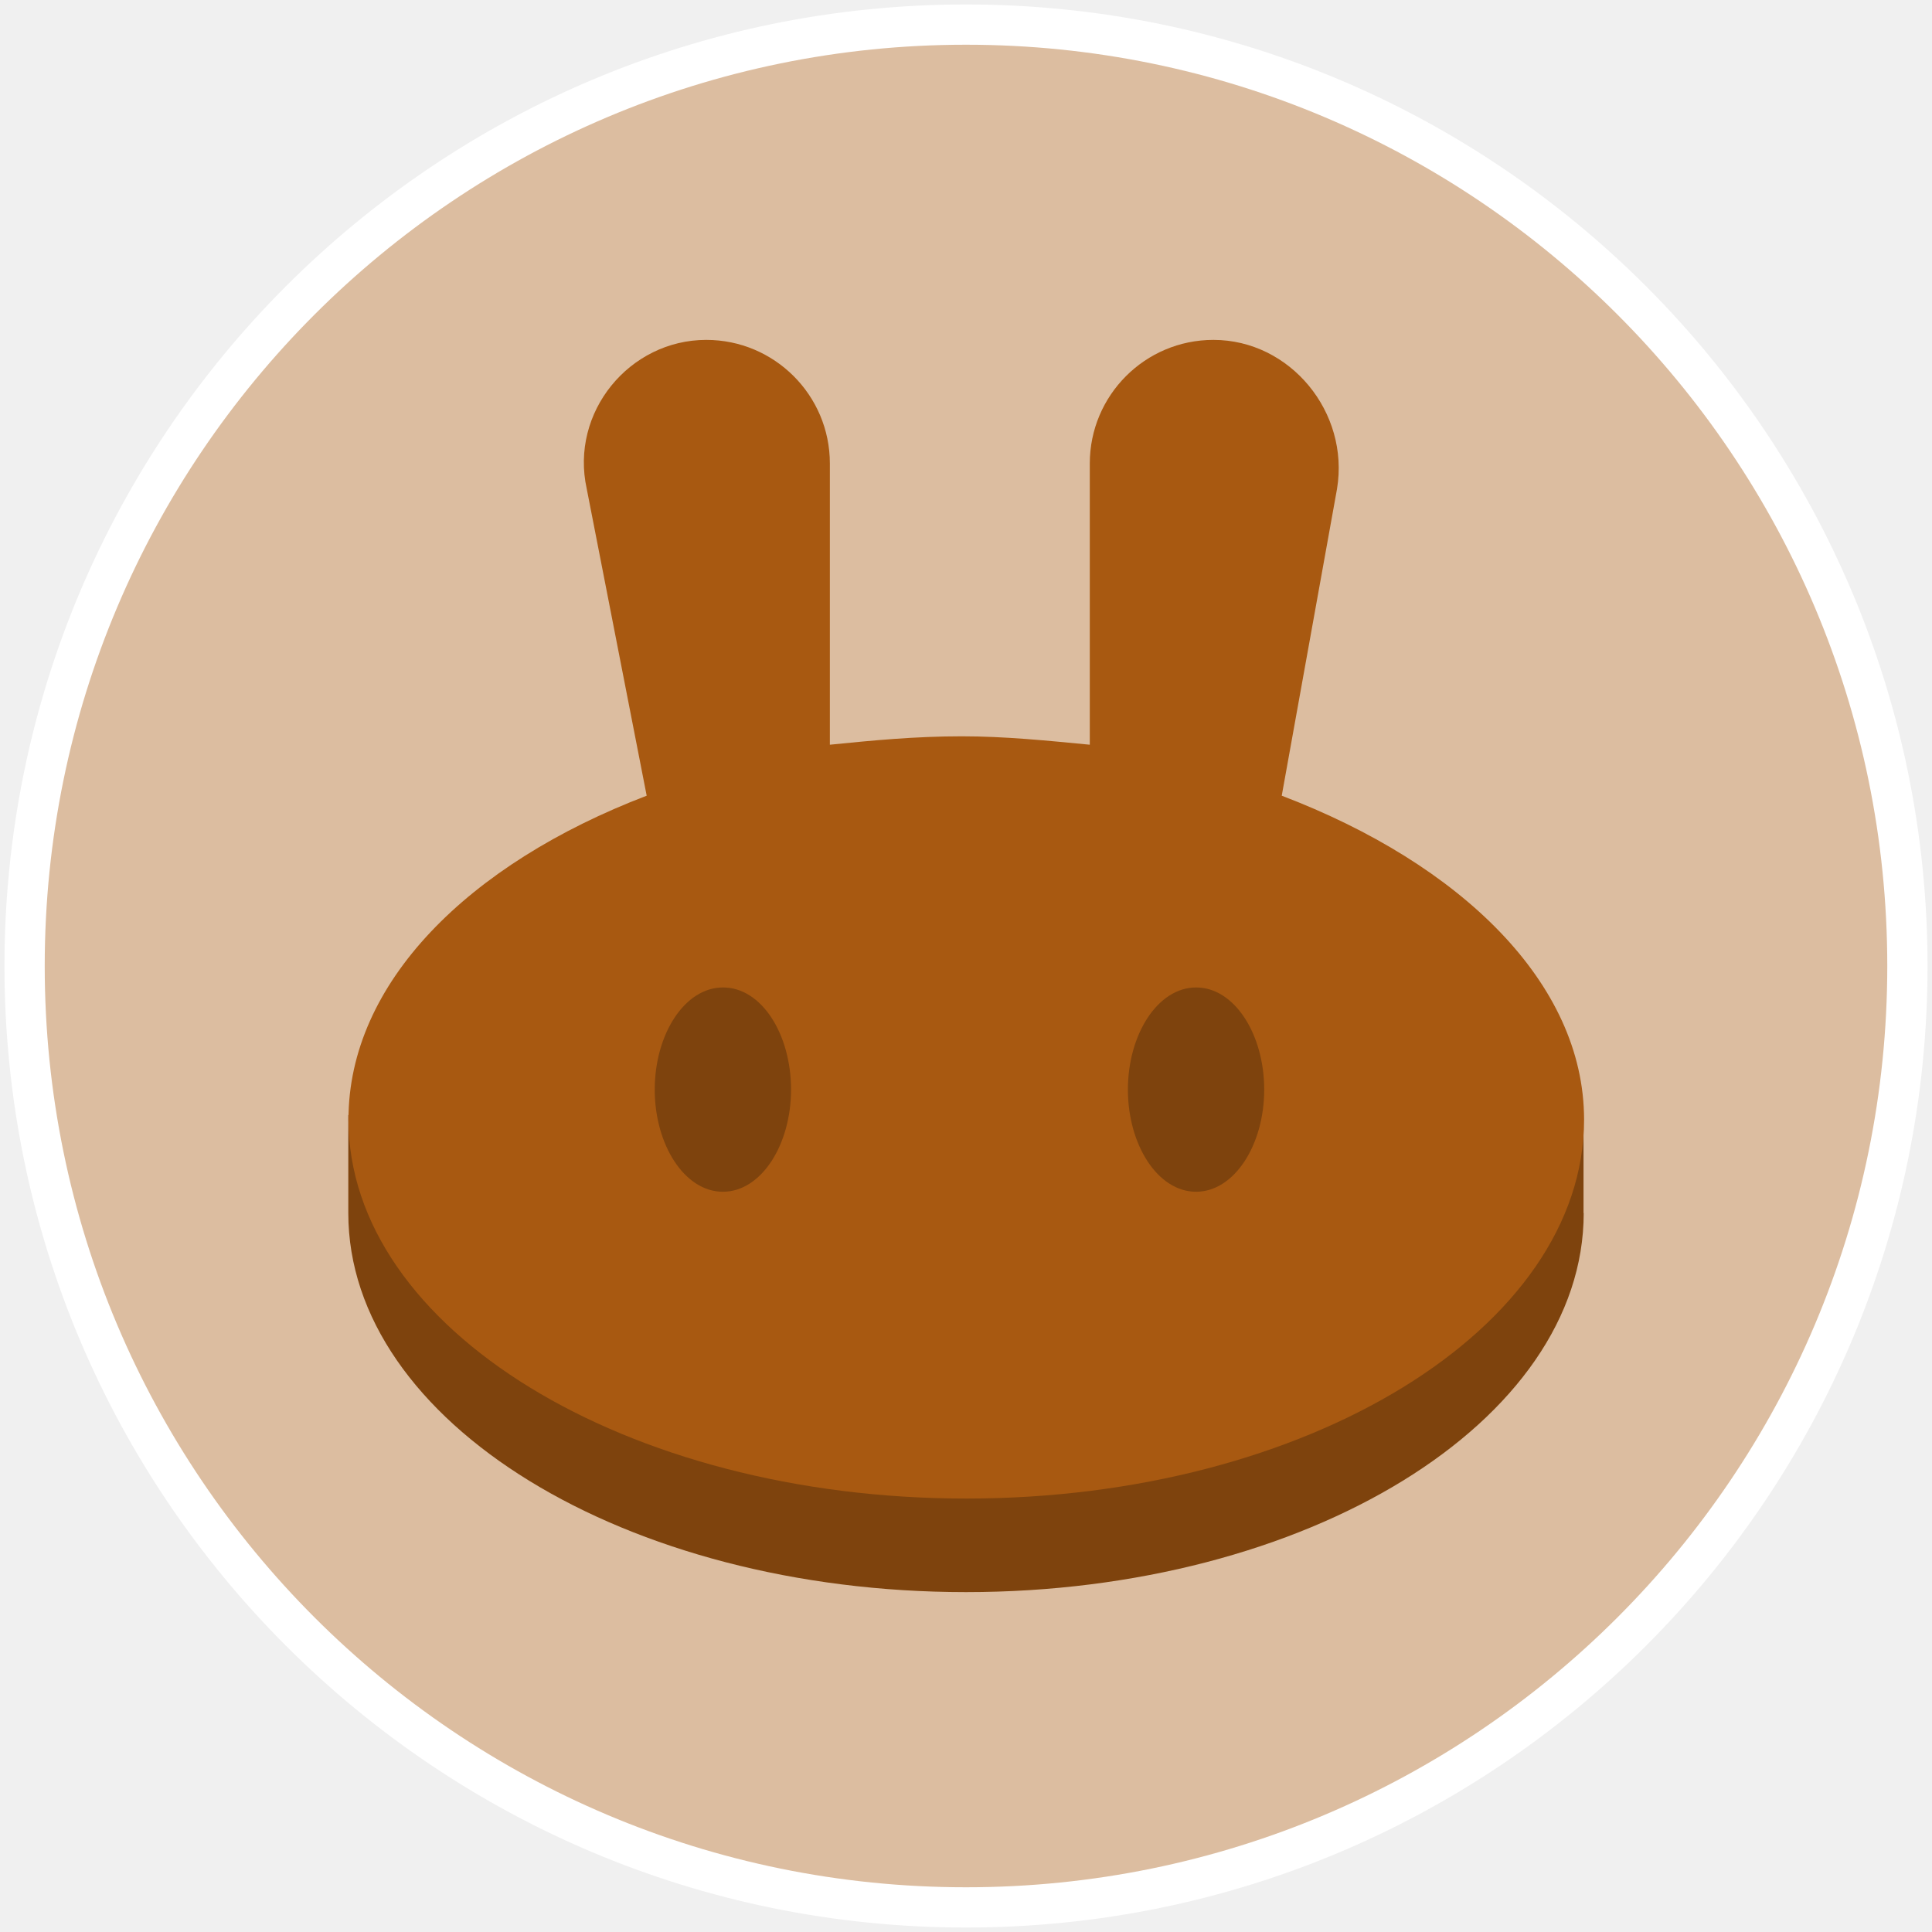
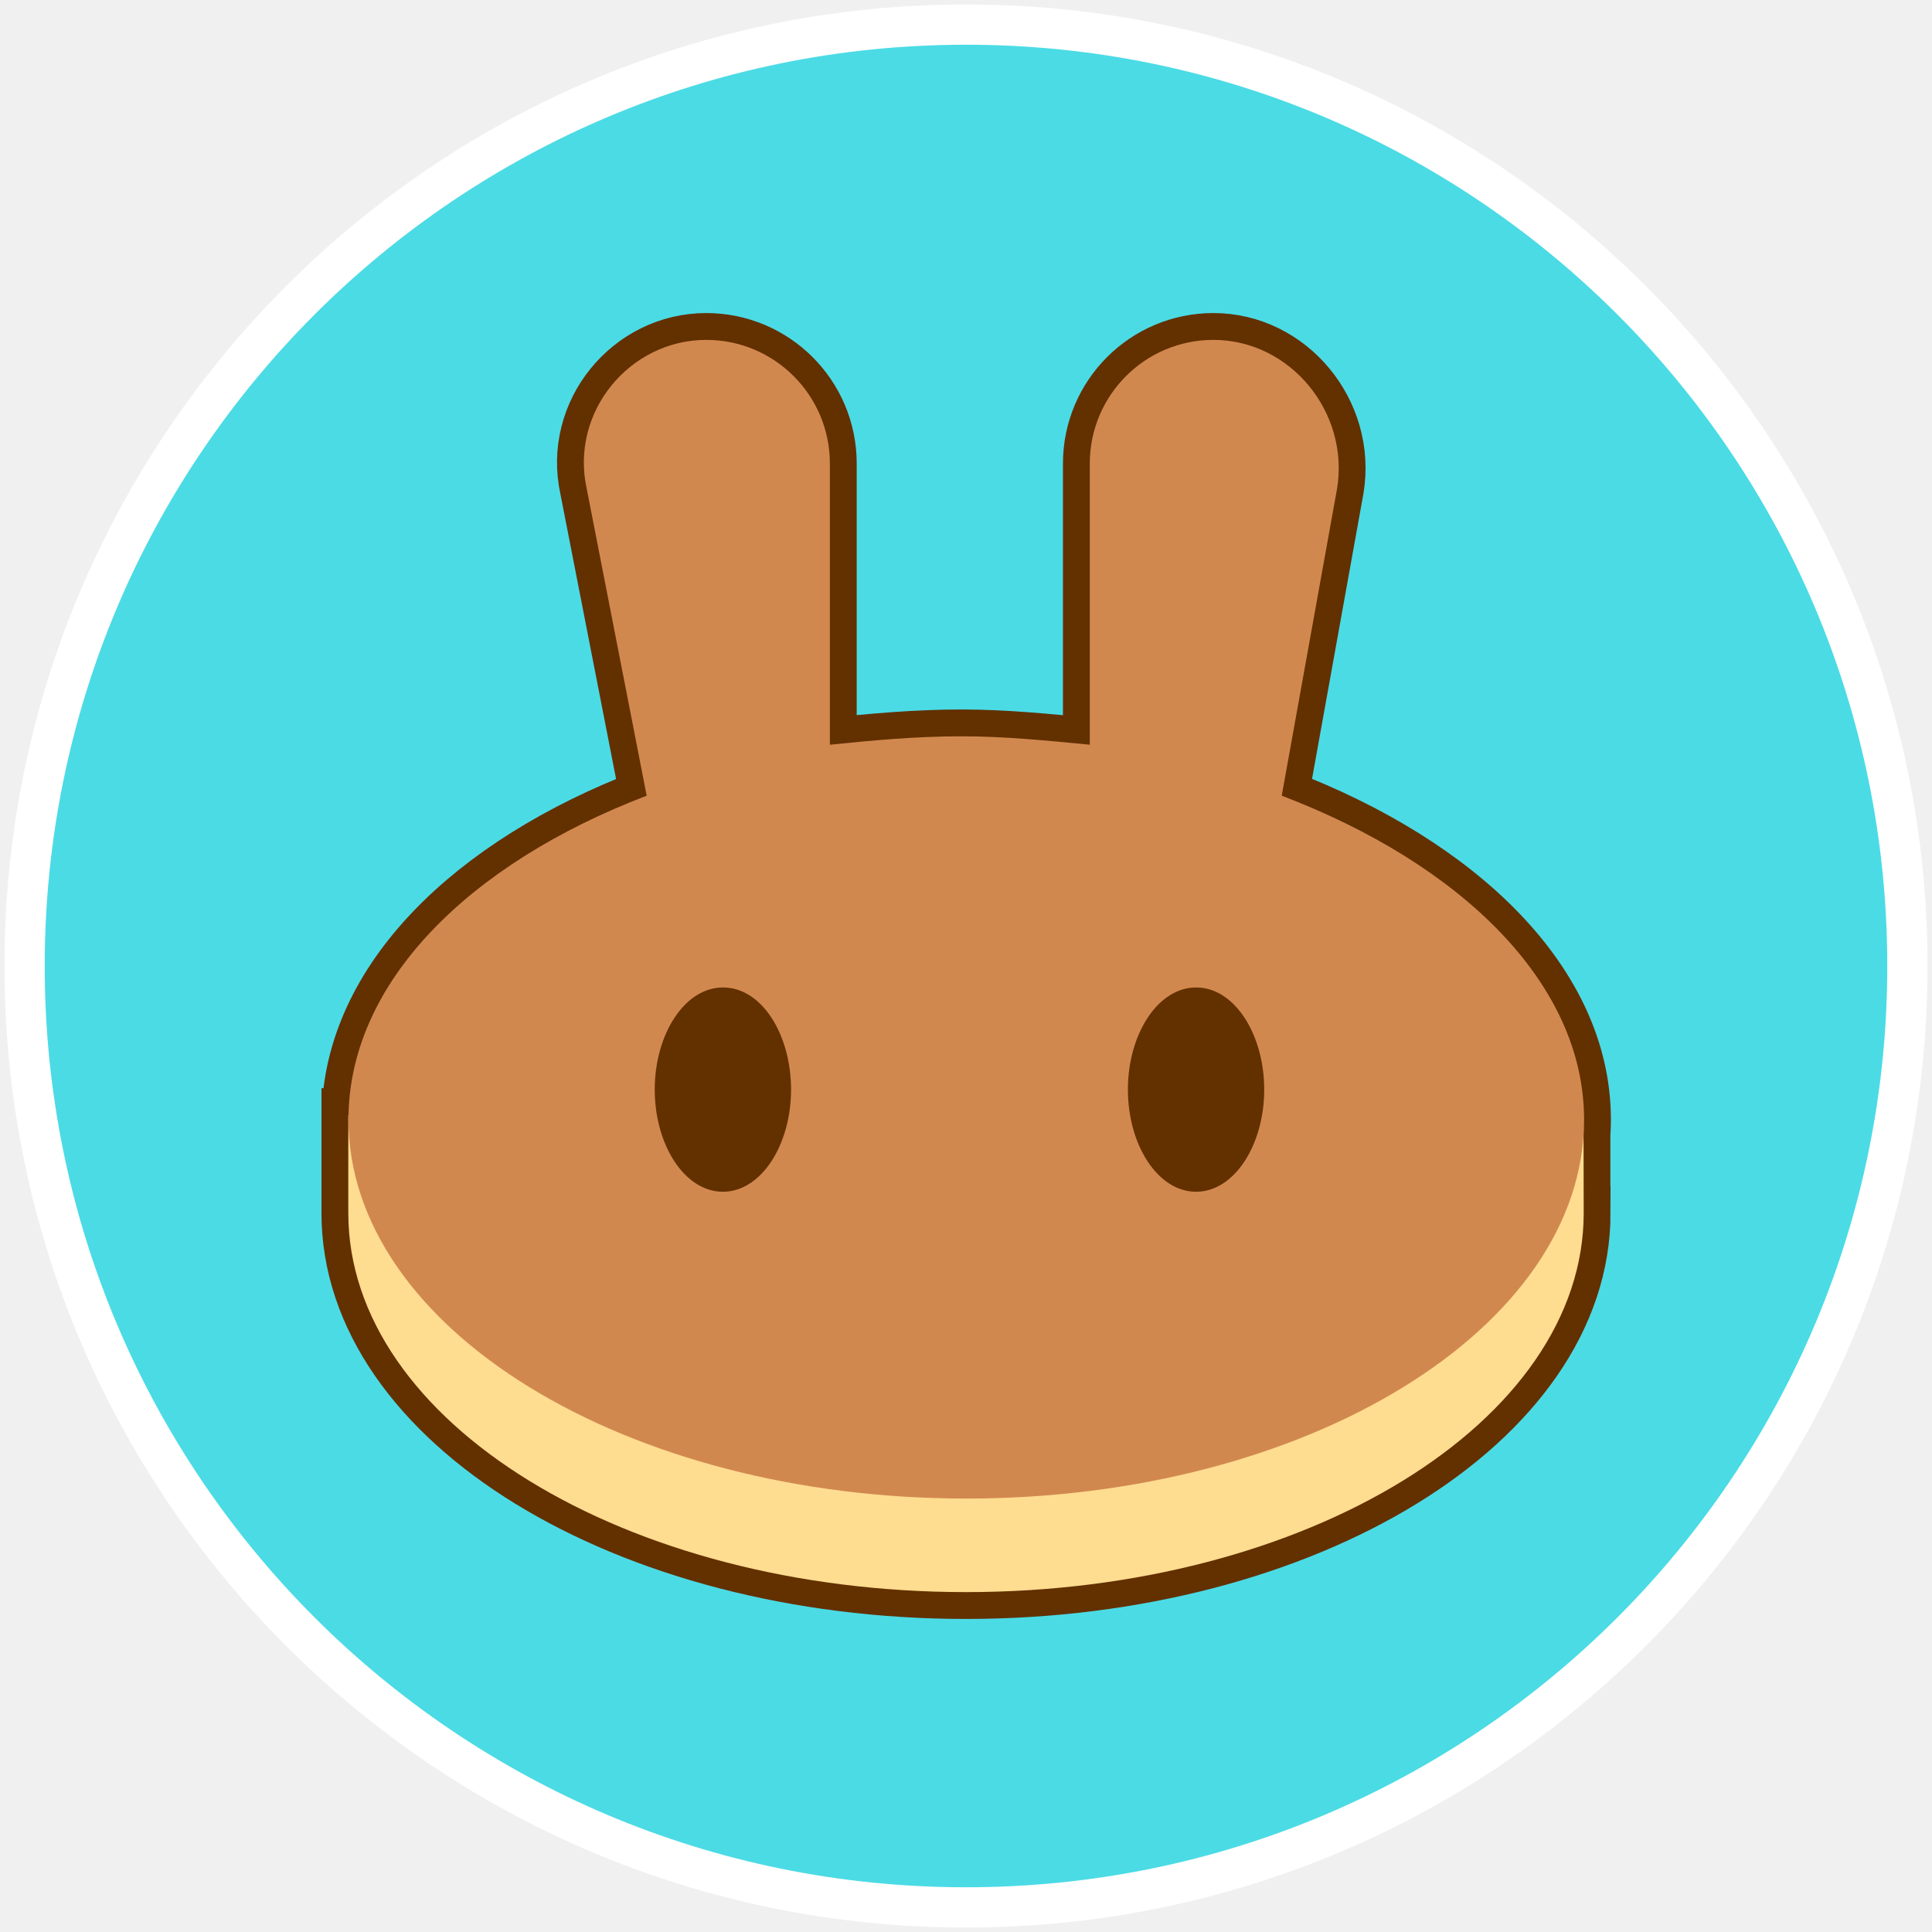
- <svg xmlns="http://www.w3.org/2000/svg" xml:space="preserve" id="Layer_1" x="0" y="0" version="1.1" viewBox="0 0 1080 1080">
-   <style>.st2{fill:#7e430d}</style>
+ <svg xmlns="http://www.w3.org/2000/svg" viewBox="0 0 1080 1080">
  <circle cx="540" cy="540" r="537.5" fill="#fff" />
-   <circle cx="540" cy="540" r="515" fill="#dcbda0" />
-   <path d="M885.3 678.1C885.3 794.8 730.5 890 540 890s-345.3-95.2-345.3-211.9v-54.8h690.5v54.8h.1z" class="st2" />
-   <path fill="#a85911" fill-rule="evenodd" d="M328 273.3c-9.5-42.9 23.9-83.3 66.8-83.3 38.1 0 69.1 30.9 69.1 69.1v157.2c23.9-2.4 47.6-4.7 73.8-4.7 23.9 0 47.6 2.4 71.5 4.7V259.1c0-38.1 30.9-69.1 69.1-69.1 42.9 0 76.2 40.4 69.1 83.3l-30.9 171.5c100 38.1 169 104.7 169 181 0 116.7-154.8 211.9-345.3 211.9s-345.4-95.2-345.4-211.9c0-76.2 66.8-142.8 166.7-181L328 273.3z" clip-rule="evenodd" />
-   <path d="M442.2 609.1c0 30.9-16.7 57.1-38.1 57.1-21.4 0-38.1-26.2-38.1-57.1s16.7-57.1 38.1-57.1c21.6-.1 38.1 26.1 38.1 57.1zm264.5 0c0 30.9-16.7 57.1-38.1 57.1s-38.1-26.2-38.1-57.1 16.7-57.1 38.1-57.1c21.4-.1 38.1 26.1 38.1 57.1z" class="st2" />
+   <circle cx="540" cy="540" r="515" fill="#4bdbe5" />
+   <path fill="#633000" stroke="#633000" stroke-miterlimit="10" stroke-width="30" d="M885.2 634.3c.2-2.8.3-5.6.3-8.5 0-76.3-69-142.9-169-181l30.9-171.5c7.1-42.9-26.2-83.3-69.1-83.3-38.2 0-69.1 31-69.1 69.1v157.2c-23.9-2.3-47.6-4.7-71.5-4.7-26.2 0-49.9 2.3-73.8 4.7V259.1c0-38.2-31-69.1-69.1-69.1-42.9 0-76.3 40.4-66.8 83.3l33.5 171.5c-98.8 37.8-165.2 103.3-166.7 178.5h-.1v54.8C194.7 794.8 349.5 890 540 890s345.3-95.2 345.3-211.9h-.1v-43.8z" />
+   <path fill="#fedc90" d="M885.3 678.1C885.3 794.8 730.5 890 540 890s-345.3-95.2-345.3-211.9v-54.8h690.5l.1 54.8z" />
+   <path fill="#d1884f" fill-rule="evenodd" d="M328 273.3c-9.5-42.9 23.9-83.3 66.8-83.3 38.1 0 69.1 30.9 69.1 69.1v157.2c23.9-2.4 47.6-4.7 73.8-4.7 23.9 0 47.6 2.4 71.5 4.7V259.1c0-38.1 30.9-69.1 69.1-69.1 42.9 0 76.2 40.4 69.1 83.3l-30.9 171.5c100 38.1 169 104.7 169 181 0 116.7-154.8 211.9-345.3 211.9s-345.4-95.2-345.4-211.9c0-76.2 66.8-142.8 166.7-181L328 273.3z" clip-rule="evenodd" />
+   <path fill="#633000" d="M442.2 609.1c0 30.9-16.7 57.1-38.1 57.1S366 640 366 609.1s16.7-57.1 38.1-57.1c21.6-.1 38.1 26.1 38.1 57.1zm264.5 0c0 30.9-16.7 57.1-38.1 57.1s-38.1-26.2-38.1-57.1 16.7-57.1 38.1-57.1c21.4-.1 38.1 26.1 38.1 57.1z" />
</svg>
